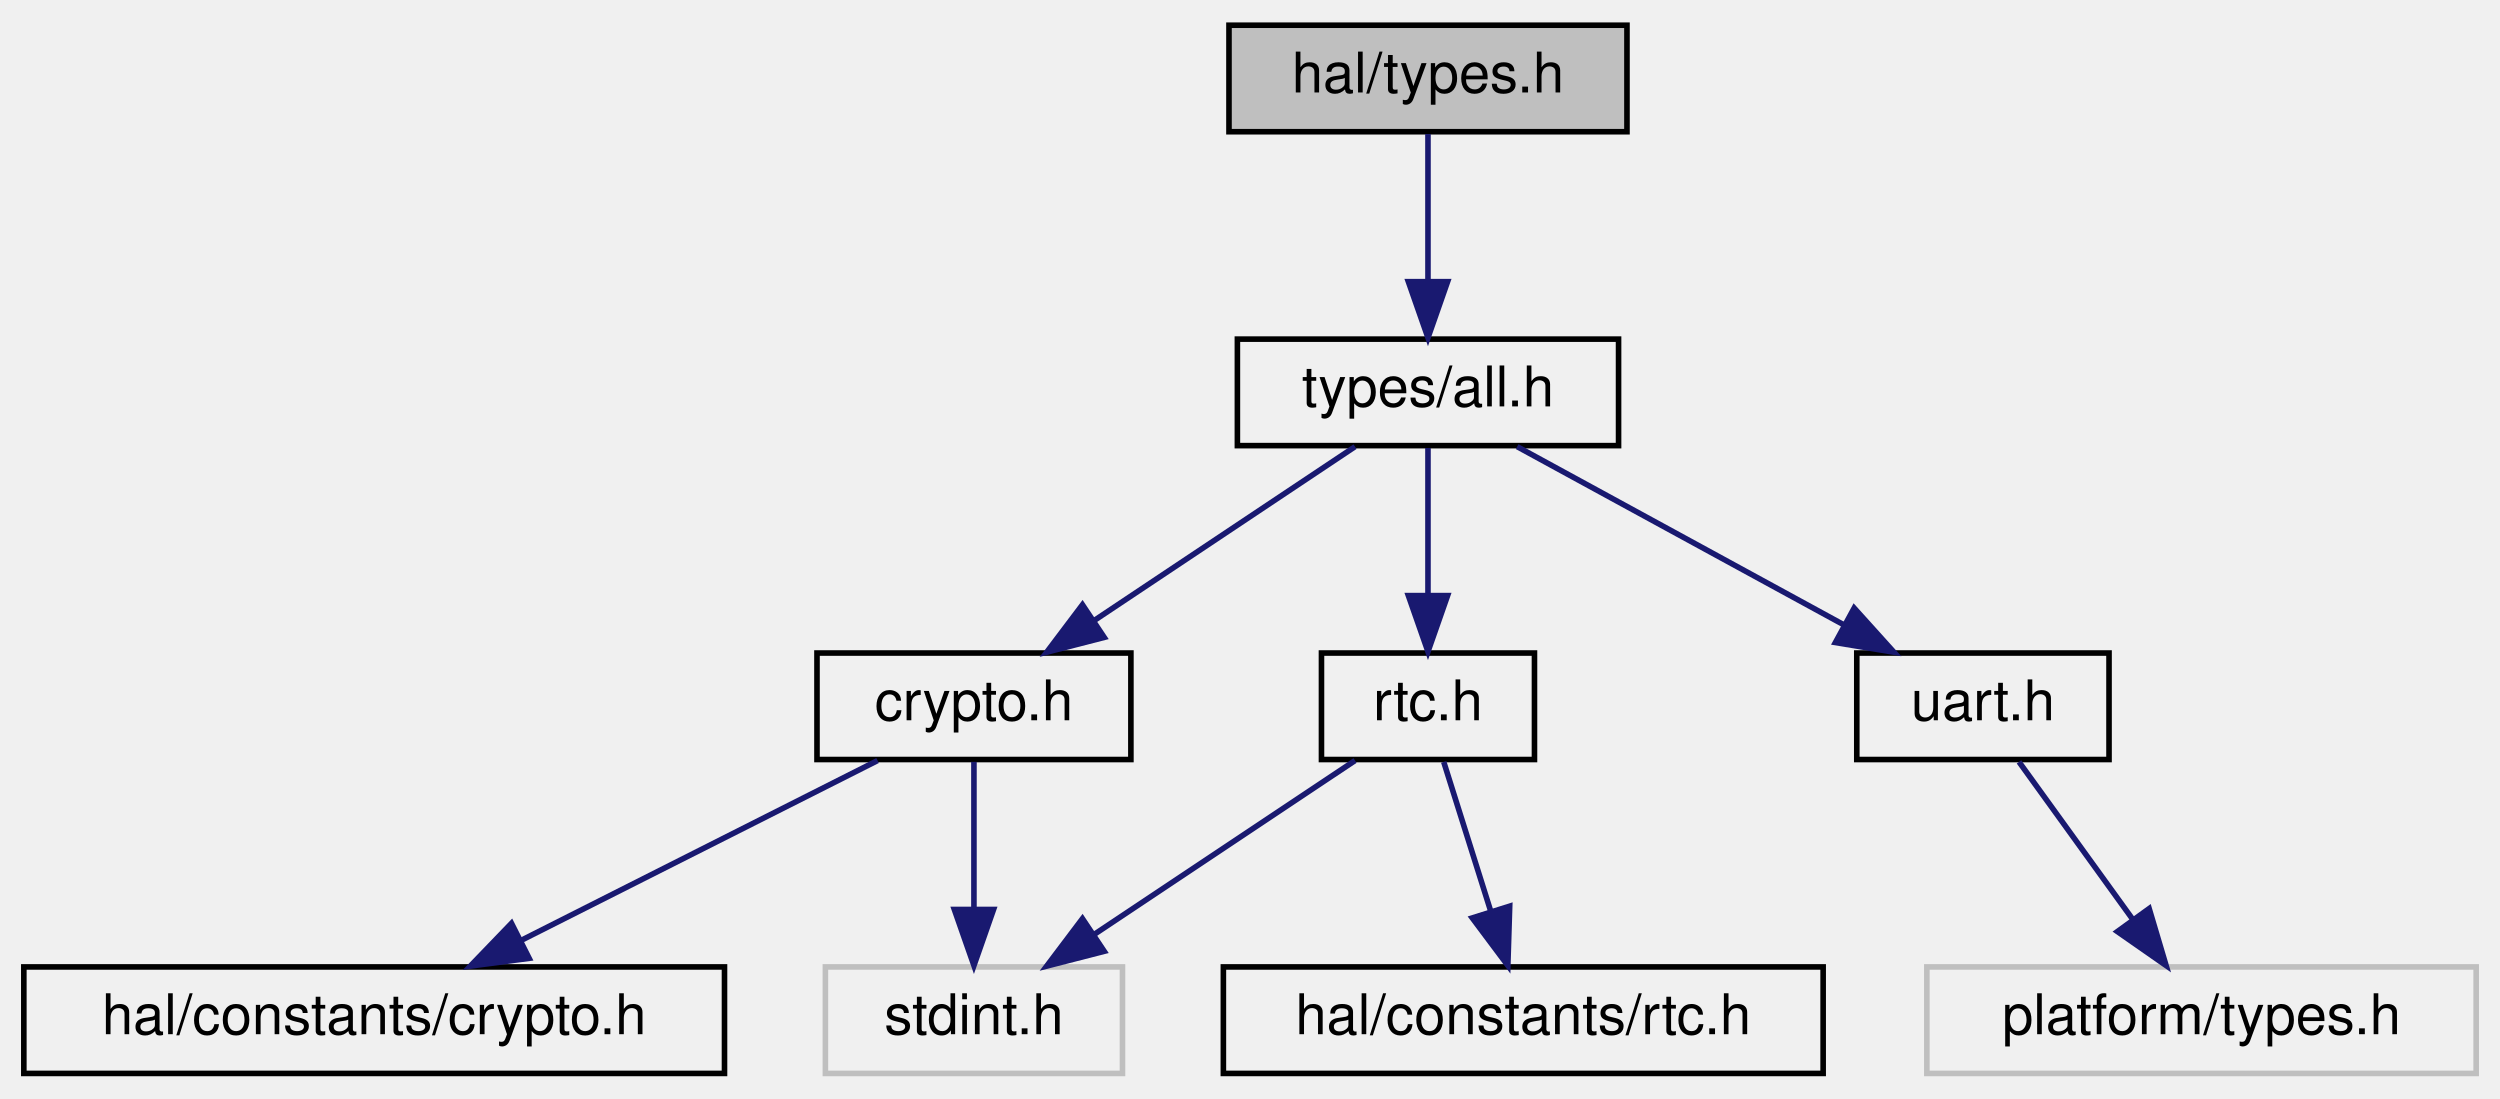
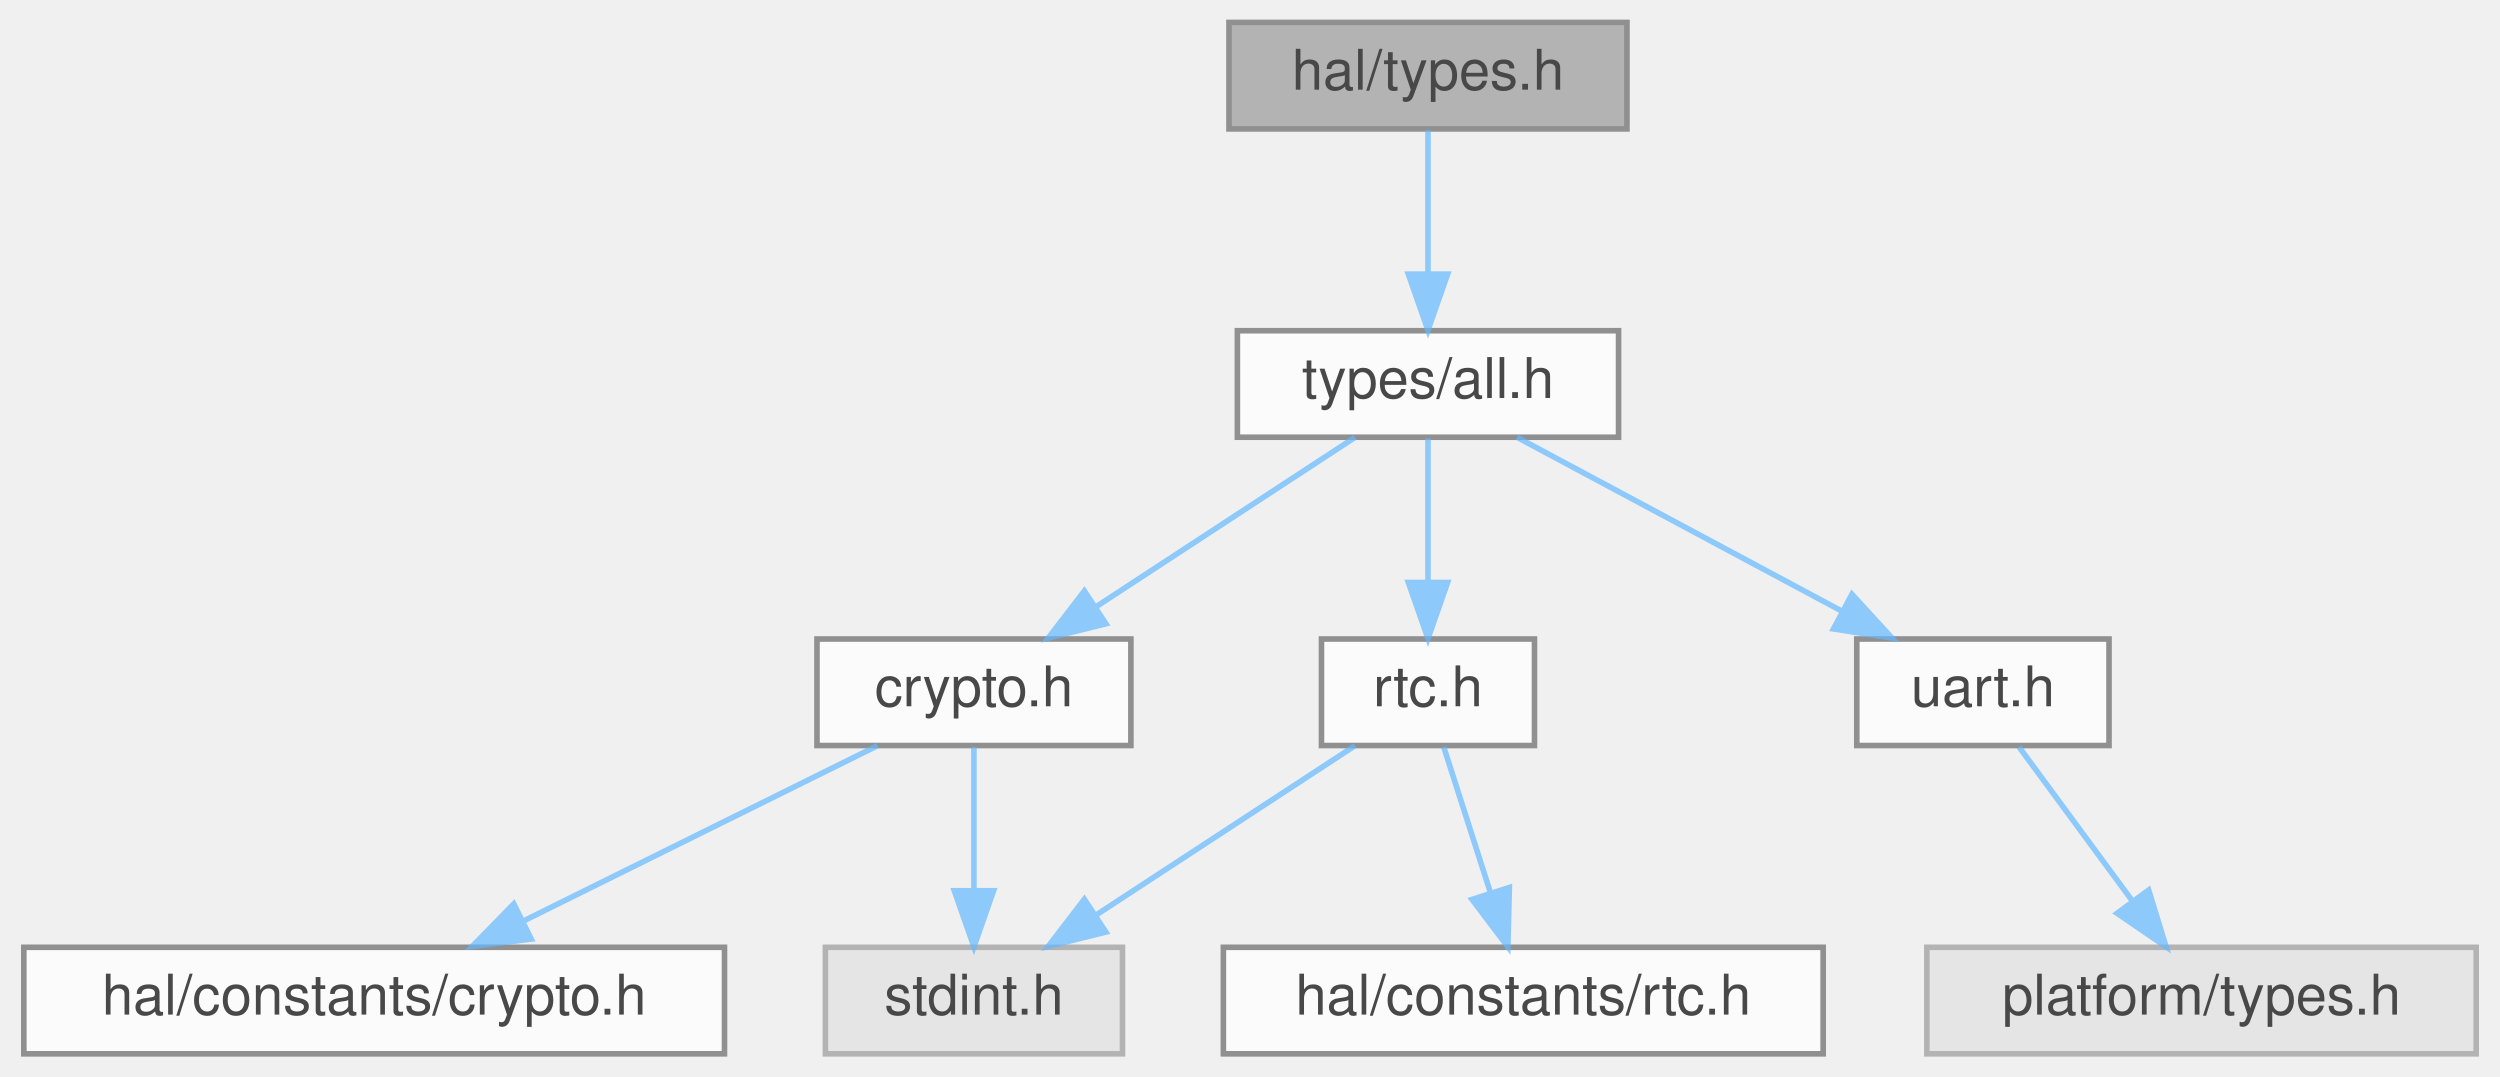
- <svg xmlns="http://www.w3.org/2000/svg" xmlns:xlink="http://www.w3.org/1999/xlink" width="446pt" height="196pt" viewBox="0.00 0.00 445.50 196.00">
-   <g id="graph0" class="graph" transform="scale(1 1) rotate(0) translate(4 192)">
-     <g id="node1" class="node">
-       <g id="a_node1">
-         <a xlink:title=" ">
-           <polygon fill="#bfbfbf" stroke="black" points="215,-168.5 215,-187.5 286,-187.5 286,-168.5 215,-168.5" />
-           <text text-anchor="middle" x="250.5" y="-175.5" font-family="Helvetica,sans-Serif" font-size="10.00">hal/types.h</text>
-         </a>
+ <svg xmlns="http://www.w3.org/2000/svg" xmlns:xlink="http://www.w3.org/1999/xlink" width="446pt" height="192pt" viewBox="0.00 0.00 445.50 192.00">
+   <svg id="main" version="1.1" xml:space="preserve">
+     <style type="text/css">
+ .node, .edge {opacity: 0.7;}
+ .node.selected, .edge.selected {opacity: 1;}
+ .edge:hover path { stroke: red; }
+ .edge:hover polygon { stroke: red; fill: red; }
+ </style>
+     <svg id="graph" class="graph">
+       <g id="graph0" class="graph" transform="scale(1 1) rotate(0) translate(4 188)">
+         <g id="Node000001" class="node">
+           <g id="a_Node000001">
+             <a xlink:title=" ">
+               <polygon fill="#999999" stroke="#666666" points="286,-184 215,-184 215,-165 286,-165 286,-184" />
+               <text text-anchor="middle" x="250.5" y="-172" font-family="Helvetica,sans-Serif" font-size="10.00">hal/types.h</text>
+             </a>
+           </g>
+         </g>
+         <g id="Node000002" class="node">
+           <g id="a_Node000002">
+             <a xlink:href="types_2all_8h.html" target="_top" xlink:title=" ">
+               <polygon fill="white" stroke="#666666" points="284.5,-129 216.5,-129 216.5,-110 284.5,-110 284.5,-129" />
+               <text text-anchor="middle" x="250.5" y="-117" font-family="Helvetica,sans-Serif" font-size="10.00">types/all.h</text>
+             </a>
+           </g>
+         </g>
+         <g id="edge1_Node000001_Node000002" class="edge">
+           <g id="a_edge1_Node000001_Node000002">
+             <a xlink:title=" ">
+               <path fill="none" stroke="#63b8ff" d="M250.5,-164.75C250.5,-157.8 250.5,-147.85 250.5,-139.13" />
+               <polygon fill="#63b8ff" stroke="#63b8ff" points="254,-139.09 250.5,-129.09 247,-139.09 254,-139.09" />
+             </a>
+           </g>
+         </g>
+         <g id="Node000003" class="node">
+           <g id="a_Node000003">
+             <a xlink:href="types_2crypto_8h.html" target="_top" xlink:title=" ">
+               <polygon fill="white" stroke="#666666" points="197.5,-74 141.5,-74 141.5,-55 197.5,-55 197.5,-74" />
+               <text text-anchor="middle" x="169.5" y="-62" font-family="Helvetica,sans-Serif" font-size="10.00">crypto.h</text>
+             </a>
+           </g>
+         </g>
+         <g id="edge2_Node000002_Node000003" class="edge">
+           <g id="a_edge2_Node000002_Node000003">
+             <a xlink:title=" ">
+               <path fill="none" stroke="#63b8ff" d="M237.49,-109.98C225.04,-101.84 206.04,-89.41 191.29,-79.76" />
+               <polygon fill="#63b8ff" stroke="#63b8ff" points="193.04,-76.72 182.75,-74.17 189.2,-82.57 193.04,-76.72" />
+             </a>
+           </g>
+         </g>
+         <g id="Node000006" class="node">
+           <g id="a_Node000006">
+             <a xlink:href="types_2rtc_8h.html" target="_top" xlink:title=" ">
+               <polygon fill="white" stroke="#666666" points="269.5,-74 231.5,-74 231.5,-55 269.5,-55 269.5,-74" />
+               <text text-anchor="middle" x="250.5" y="-62" font-family="Helvetica,sans-Serif" font-size="10.00">rtc.h</text>
+             </a>
+           </g>
+         </g>
+         <g id="edge5_Node000002_Node000006" class="edge">
+           <g id="a_edge5_Node000002_Node000006">
+             <a xlink:title=" ">
+               <path fill="none" stroke="#63b8ff" d="M250.5,-109.75C250.5,-102.8 250.5,-92.85 250.5,-84.13" />
+               <polygon fill="#63b8ff" stroke="#63b8ff" points="254,-84.09 250.5,-74.09 247,-84.09 254,-84.09" />
+             </a>
+           </g>
+         </g>
+         <g id="Node000008" class="node">
+           <g id="a_Node000008">
+             <a xlink:href="types_2uart_8h.html" target="_top" xlink:title=" ">
+               <polygon fill="white" stroke="#666666" points="372,-74 327,-74 327,-55 372,-55 372,-74" />
+               <text text-anchor="middle" x="349.5" y="-62" font-family="Helvetica,sans-Serif" font-size="10.00">uart.h</text>
+             </a>
+           </g>
+         </g>
+         <g id="edge8_Node000002_Node000008" class="edge">
+           <g id="a_edge8_Node000002_Node000008">
+             <a xlink:title=" ">
+               <path fill="none" stroke="#63b8ff" d="M266.41,-109.98C282.05,-101.61 306.16,-88.7 324.38,-78.95" />
+               <polygon fill="#63b8ff" stroke="#63b8ff" points="326.14,-81.98 333.3,-74.17 322.84,-75.8 326.14,-81.98" />
+             </a>
+           </g>
+         </g>
+         <g id="Node000004" class="node">
+           <g id="a_Node000004">
+             <a xlink:title=" ">
+               <polygon fill="#e0e0e0" stroke="#999999" points="196,-19 143,-19 143,0 196,0 196,-19" />
+               <text text-anchor="middle" x="169.5" y="-7" font-family="Helvetica,sans-Serif" font-size="10.00">stdint.h</text>
+             </a>
+           </g>
+         </g>
+         <g id="edge3_Node000003_Node000004" class="edge">
+           <g id="a_edge3_Node000003_Node000004">
+             <a xlink:title=" ">
+               <path fill="none" stroke="#63b8ff" d="M169.5,-54.75C169.5,-47.8 169.5,-37.85 169.5,-29.13" />
+               <polygon fill="#63b8ff" stroke="#63b8ff" points="173,-29.09 169.5,-19.09 166,-29.09 173,-29.09" />
+             </a>
+           </g>
+         </g>
+         <g id="Node000005" class="node">
+           <g id="a_Node000005">
+             <a xlink:href="constants_2crypto_8h.html" target="_top" xlink:title=" ">
+               <polygon fill="white" stroke="#666666" points="125,-19 0,-19 0,0 125,0 125,-19" />
+               <text text-anchor="middle" x="62.5" y="-7" font-family="Helvetica,sans-Serif" font-size="10.00">hal/constants/crypto.h</text>
+             </a>
+           </g>
+         </g>
+         <g id="edge4_Node000003_Node000005" class="edge">
+           <g id="a_edge4_Node000003_Node000005">
+             <a xlink:title=" ">
+               <path fill="none" stroke="#63b8ff" d="M152.31,-54.98C135.25,-46.54 108.87,-33.47 89.1,-23.68" />
+               <polygon fill="#63b8ff" stroke="#63b8ff" points="90.52,-20.47 80,-19.17 87.41,-26.75 90.52,-20.47" />
+             </a>
+           </g>
+         </g>
+         <g id="edge6_Node000006_Node000004" class="edge">
+           <g id="a_edge6_Node000006_Node000004">
+             <a xlink:title=" ">
+               <path fill="none" stroke="#63b8ff" d="M237.49,-54.98C225.04,-46.84 206.04,-34.41 191.29,-24.76" />
+               <polygon fill="#63b8ff" stroke="#63b8ff" points="193.04,-21.72 182.75,-19.17 189.2,-27.57 193.04,-21.72" />
+             </a>
+           </g>
+         </g>
+         <g id="Node000007" class="node">
+           <g id="a_Node000007">
+             <a xlink:href="constants_2rtc_8h.html" target="_top" xlink:title=" ">
+               <polygon fill="white" stroke="#666666" points="321,-19 214,-19 214,0 321,0 321,-19" />
+               <text text-anchor="middle" x="267.5" y="-7" font-family="Helvetica,sans-Serif" font-size="10.00">hal/constants/rtc.h</text>
+             </a>
+           </g>
+         </g>
+         <g id="edge7_Node000006_Node000007" class="edge">
+           <g id="a_edge7_Node000006_Node000007">
+             <a xlink:title=" ">
+               <path fill="none" stroke="#63b8ff" d="M253.31,-54.75C255.56,-47.72 258.8,-37.62 261.62,-28.84" />
+               <polygon fill="#63b8ff" stroke="#63b8ff" points="265.02,-29.68 264.75,-19.09 258.36,-27.54 265.02,-29.68" />
+             </a>
+           </g>
+         </g>
+         <g id="Node000009" class="node">
+           <g id="a_Node000009">
+             <a xlink:title=" ">
+               <polygon fill="#e0e0e0" stroke="#999999" points="437.5,-19 339.5,-19 339.5,0 437.5,0 437.5,-19" />
+               <text text-anchor="middle" x="388.5" y="-7" font-family="Helvetica,sans-Serif" font-size="10.00">platform/types.h</text>
+             </a>
+           </g>
+         </g>
+         <g id="edge9_Node000008_Node000009" class="edge">
+           <g id="a_edge9_Node000008_Node000009">
+             <a xlink:title=" ">
+               <path fill="none" stroke="#63b8ff" d="M355.94,-54.75C361.39,-47.34 369.36,-36.5 376.06,-27.41" />
+               <polygon fill="#63b8ff" stroke="#63b8ff" points="379.07,-29.22 382.18,-19.09 373.43,-25.07 379.07,-29.22" />
+             </a>
+           </g>
+         </g>
      </g>
-     </g>
-     <g id="node2" class="node">
-       <g id="a_node2">
-         <a xlink:href="types_2all_8h.html" target="_top" xlink:title=" ">
-           <polygon fill="none" stroke="black" points="216.5,-112.5 216.5,-131.5 284.5,-131.5 284.5,-112.5 216.5,-112.5" />
-           <text text-anchor="middle" x="250.5" y="-119.5" font-family="Helvetica,sans-Serif" font-size="10.00">types/all.h</text>
-         </a>
-       </g>
-     </g>
-     <g id="edge1" class="edge">
-       <path fill="none" stroke="midnightblue" d="M250.5,-168.08C250.5,-161.01 250.5,-150.86 250.5,-141.99" />
-       <polygon fill="midnightblue" stroke="midnightblue" points="254,-141.75 250.5,-131.75 247,-141.75 254,-141.75" />
-     </g>
-     <g id="node3" class="node">
-       <g id="a_node3">
-         <a xlink:href="types_2crypto_8h.html" target="_top" xlink:title=" ">
-           <polygon fill="none" stroke="black" points="141.5,-56.5 141.5,-75.5 197.5,-75.5 197.5,-56.5 141.5,-56.5" />
-           <text text-anchor="middle" x="169.5" y="-63.5" font-family="Helvetica,sans-Serif" font-size="10.00">crypto.h</text>
-         </a>
-       </g>
-     </g>
-     <g id="edge2" class="edge">
-       <path fill="none" stroke="midnightblue" d="M237.49,-112.32C224.97,-103.98 205.82,-91.21 191.03,-81.35" />
-       <polygon fill="midnightblue" stroke="midnightblue" points="192.74,-78.29 182.48,-75.65 188.86,-84.11 192.74,-78.29" />
-     </g>
-     <g id="node6" class="node">
-       <g id="a_node6">
-         <a xlink:href="types_2rtc_8h.html" target="_top" xlink:title=" ">
-           <polygon fill="none" stroke="black" points="231.5,-56.5 231.5,-75.5 269.5,-75.5 269.5,-56.5 231.5,-56.5" />
-           <text text-anchor="middle" x="250.5" y="-63.5" font-family="Helvetica,sans-Serif" font-size="10.00">rtc.h</text>
-         </a>
-       </g>
-     </g>
-     <g id="edge5" class="edge">
-       <path fill="none" stroke="midnightblue" d="M250.5,-112.08C250.5,-105.01 250.5,-94.86 250.5,-85.99" />
-       <polygon fill="midnightblue" stroke="midnightblue" points="254,-85.75 250.5,-75.75 247,-85.75 254,-85.75" />
-     </g>
-     <g id="node8" class="node">
-       <g id="a_node8">
-         <a xlink:href="types_2uart_8h.html" target="_top" xlink:title=" ">
-           <polygon fill="none" stroke="black" points="327,-56.5 327,-75.5 372,-75.5 372,-56.5 327,-56.5" />
-           <text text-anchor="middle" x="349.5" y="-63.5" font-family="Helvetica,sans-Serif" font-size="10.00">uart.h</text>
-         </a>
-       </g>
-     </g>
-     <g id="edge8" class="edge">
-       <path fill="none" stroke="midnightblue" d="M266.41,-112.32C282.14,-103.74 306.44,-90.49 324.71,-80.52" />
-       <polygon fill="midnightblue" stroke="midnightblue" points="326.53,-83.52 333.63,-75.65 323.18,-77.37 326.53,-83.52" />
-     </g>
-     <g id="node4" class="node">
-       <g id="a_node4">
-         <a xlink:title=" ">
-           <polygon fill="none" stroke="#bfbfbf" points="143,-0.5 143,-19.5 196,-19.5 196,-0.5 143,-0.5" />
-           <text text-anchor="middle" x="169.5" y="-7.5" font-family="Helvetica,sans-Serif" font-size="10.00">stdint.h</text>
-         </a>
-       </g>
-     </g>
-     <g id="edge3" class="edge">
-       <path fill="none" stroke="midnightblue" d="M169.5,-56.08C169.5,-49.01 169.5,-38.86 169.5,-29.99" />
-       <polygon fill="midnightblue" stroke="midnightblue" points="173,-29.75 169.5,-19.75 166,-29.75 173,-29.75" />
-     </g>
-     <g id="node5" class="node">
-       <g id="a_node5">
-         <a xlink:href="constants_2crypto_8h.html" target="_top" xlink:title=" ">
-           <polygon fill="none" stroke="black" points="0,-0.5 0,-19.5 125,-19.5 125,-0.5 0,-0.5" />
-           <text text-anchor="middle" x="62.5" y="-7.5" font-family="Helvetica,sans-Serif" font-size="10.00">hal/constants/crypto.h</text>
-         </a>
-       </g>
-     </g>
-     <g id="edge4" class="edge">
-       <path fill="none" stroke="midnightblue" d="M152.31,-56.32C135.15,-47.66 108.55,-34.24 88.75,-24.25" />
-       <polygon fill="midnightblue" stroke="midnightblue" points="90.15,-21.04 79.65,-19.65 87,-27.28 90.15,-21.04" />
-     </g>
-     <g id="edge6" class="edge">
-       <path fill="none" stroke="midnightblue" d="M237.49,-56.32C224.97,-47.98 205.82,-35.21 191.03,-25.35" />
-       <polygon fill="midnightblue" stroke="midnightblue" points="192.74,-22.29 182.48,-19.65 188.86,-28.11 192.74,-22.29" />
-     </g>
-     <g id="node7" class="node">
-       <g id="a_node7">
-         <a xlink:href="constants_2rtc_8h.html" target="_top" xlink:title=" ">
-           <polygon fill="none" stroke="black" points="214,-0.5 214,-19.5 321,-19.5 321,-0.5 214,-0.5" />
-           <text text-anchor="middle" x="267.5" y="-7.5" font-family="Helvetica,sans-Serif" font-size="10.00">hal/constants/rtc.h</text>
-         </a>
-       </g>
-     </g>
-     <g id="edge7" class="edge">
-       <path fill="none" stroke="midnightblue" d="M253.31,-56.08C255.58,-48.85 258.87,-38.41 261.71,-29.4" />
-       <polygon fill="midnightblue" stroke="midnightblue" points="265.08,-30.34 264.75,-19.75 258.4,-28.24 265.08,-30.34" />
-     </g>
-     <g id="node9" class="node">
-       <g id="a_node9">
-         <a xlink:title=" ">
-           <polygon fill="none" stroke="#bfbfbf" points="339.5,-0.5 339.5,-19.5 437.5,-19.5 437.5,-0.5 339.5,-0.5" />
-           <text text-anchor="middle" x="388.5" y="-7.5" font-family="Helvetica,sans-Serif" font-size="10.00">platform/types.h</text>
-         </a>
-       </g>
-     </g>
-     <g id="edge9" class="edge">
-       <path fill="none" stroke="midnightblue" d="M355.94,-56.08C361.45,-48.46 369.53,-37.26 376.26,-27.94" />
-       <polygon fill="midnightblue" stroke="midnightblue" points="379.16,-29.91 382.18,-19.75 373.49,-25.81 379.16,-29.91" />
-     </g>
-   </g>
+     </svg>
+   </svg>
+   <style type="text/css">
+ 
+ [data-mouse-over-selected='false'] { opacity: 0.7; }
+ [data-mouse-over-selected='true']  { opacity: 1.0; }
+ 
+ </style>
</svg>
